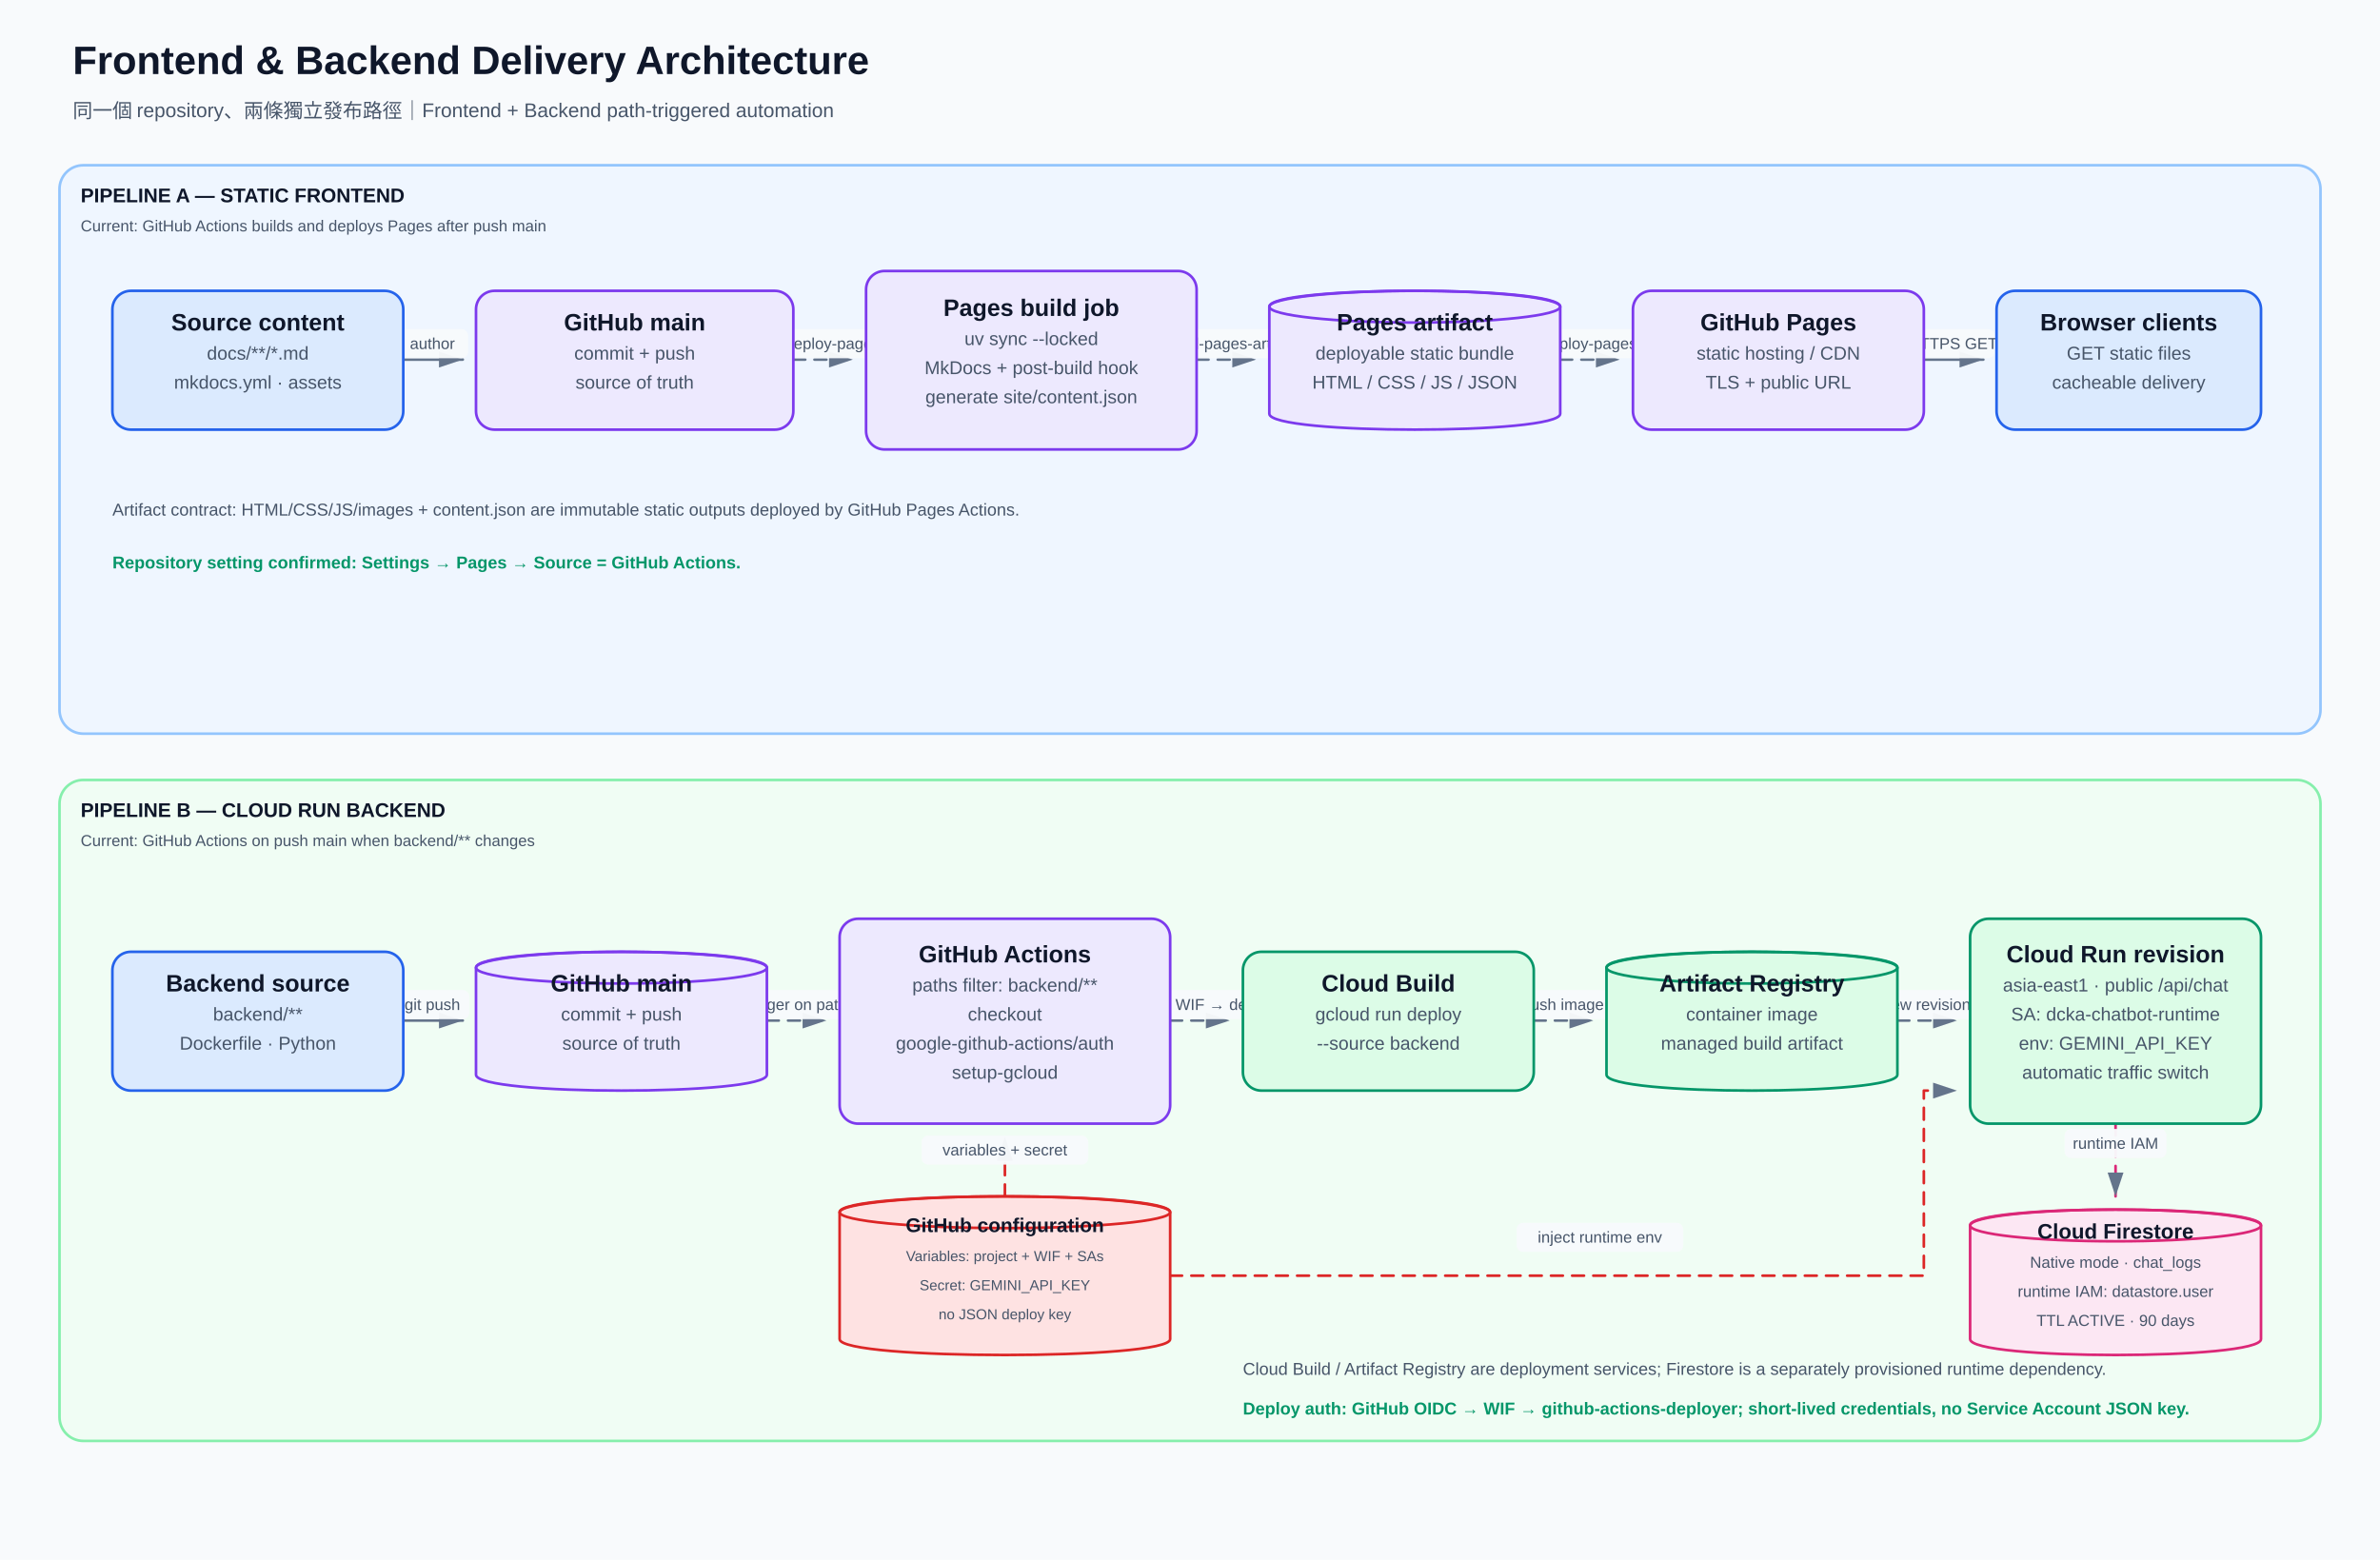
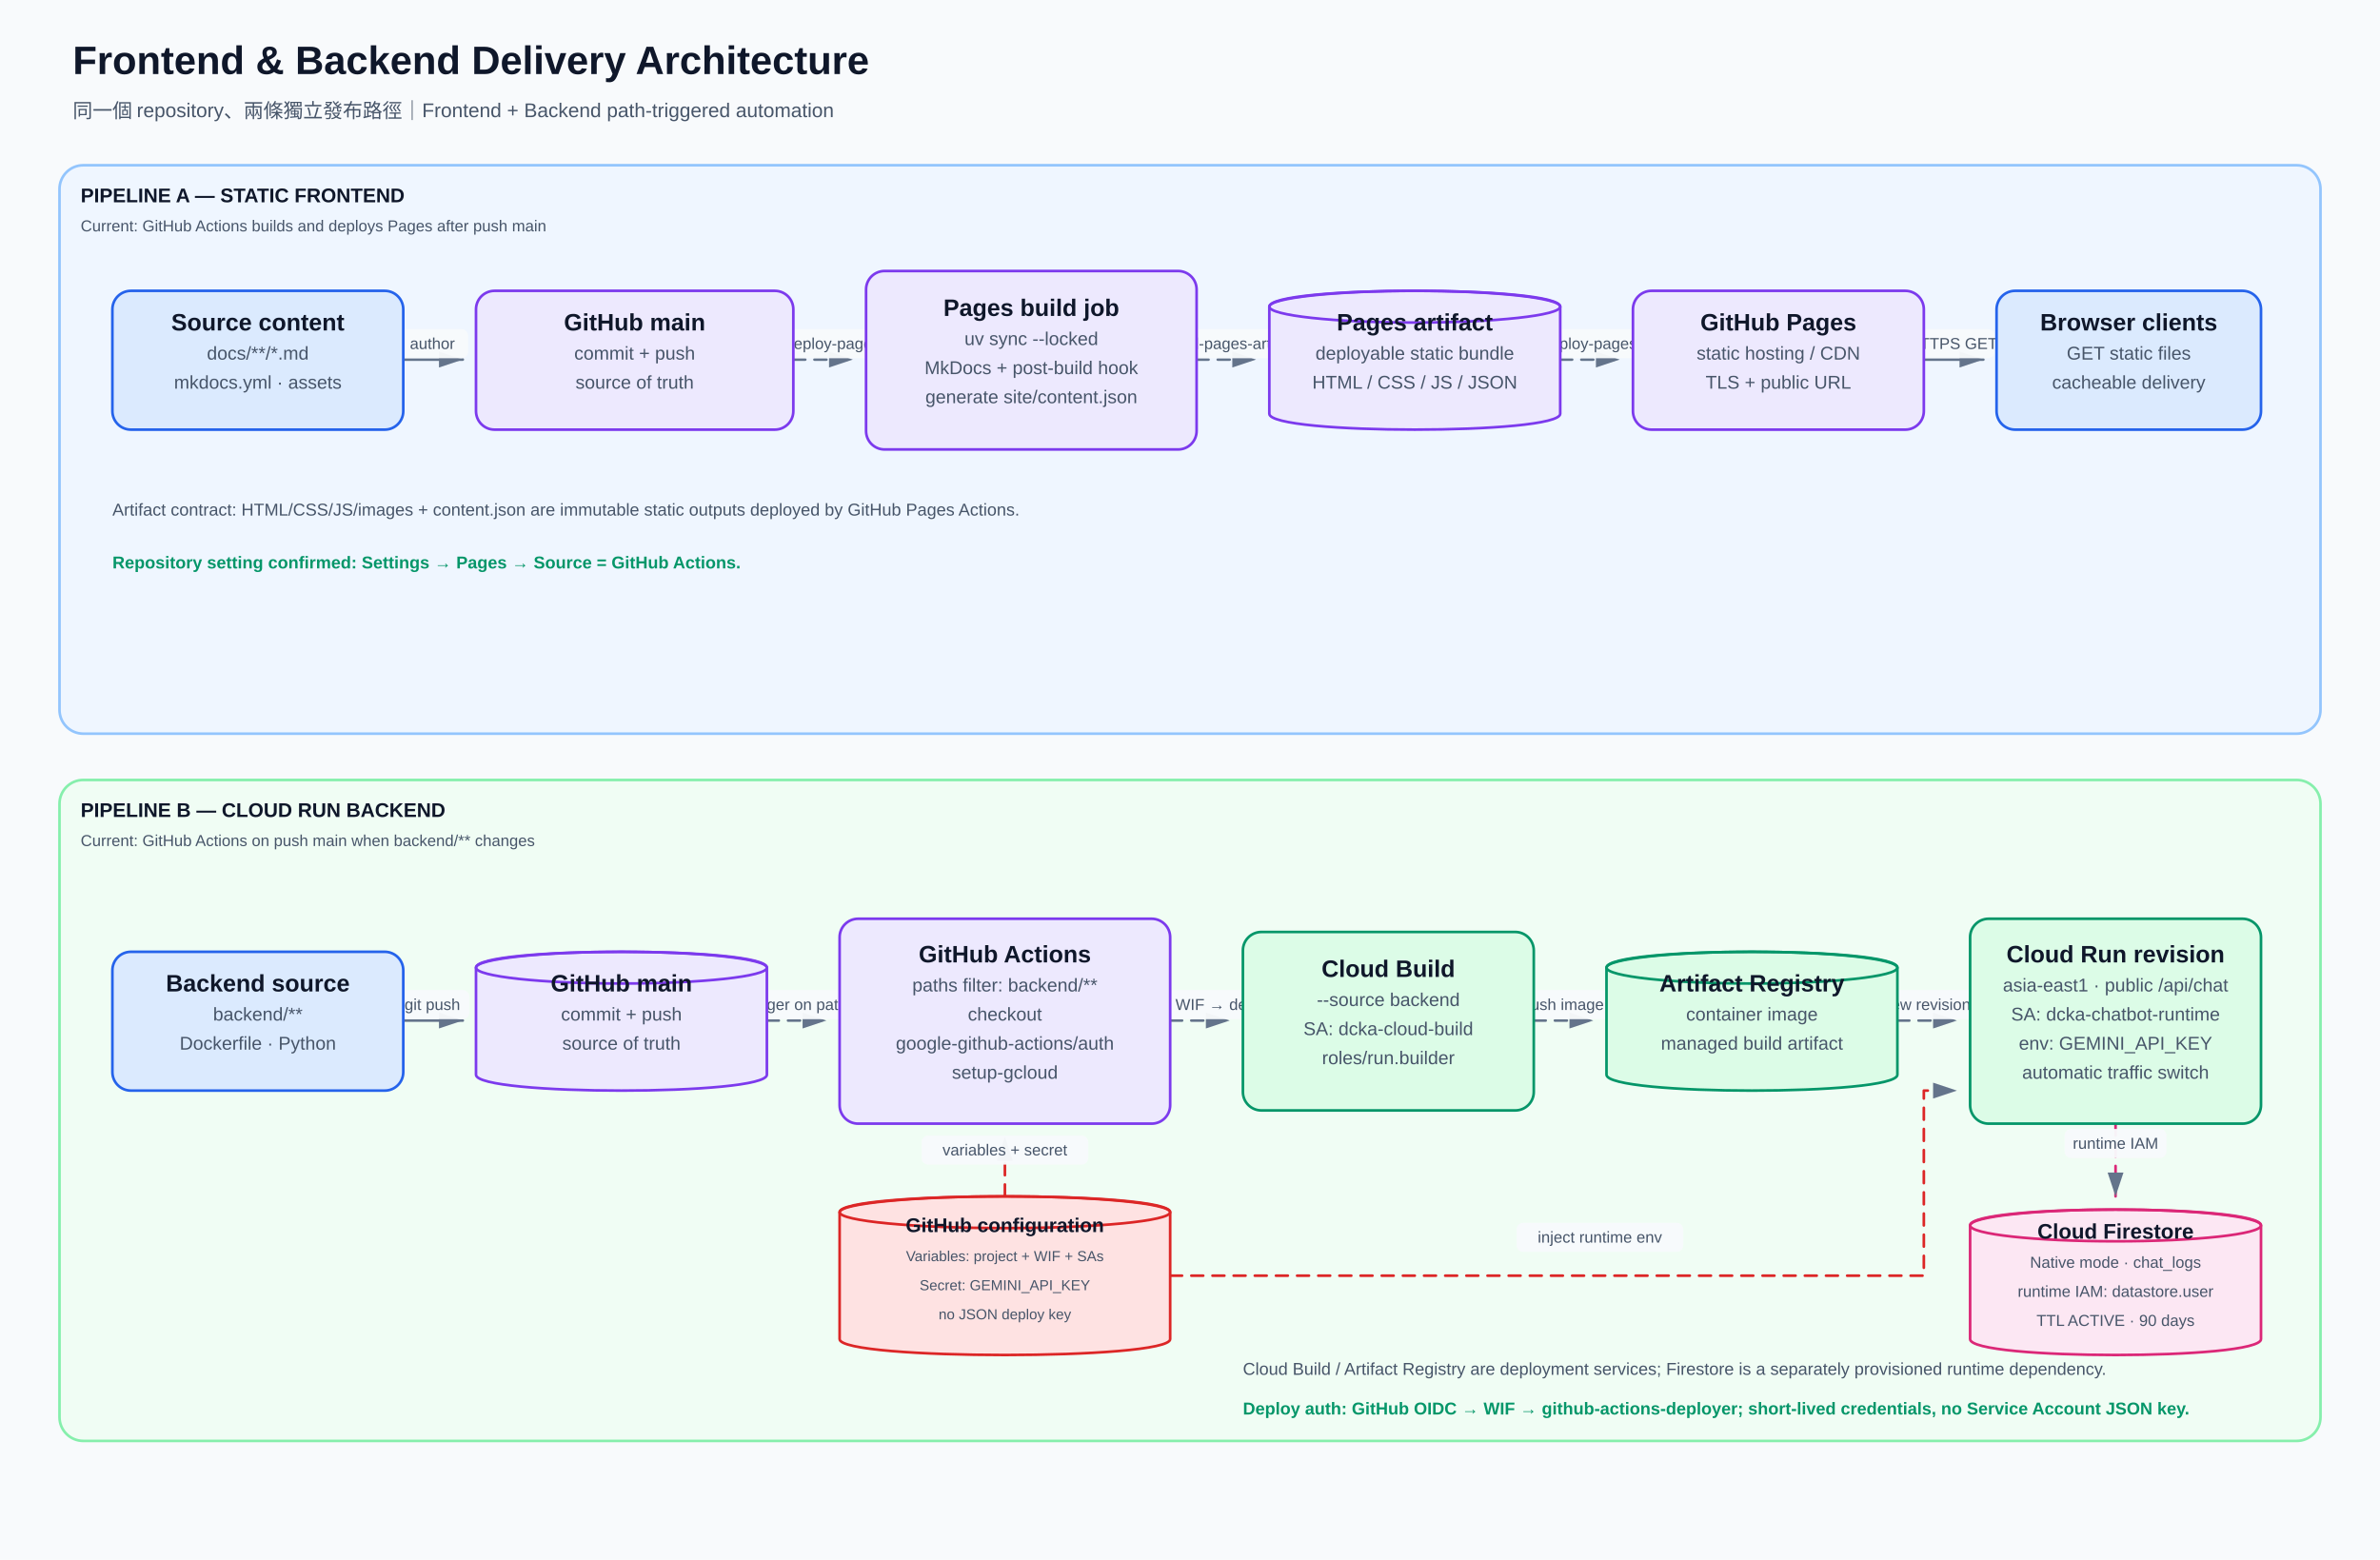
<svg xmlns="http://www.w3.org/2000/svg" width="1800" height="1180" viewBox="0 0 1800 1180">
  <defs>
    <marker id="arrow" markerWidth="10" markerHeight="10" refX="9" refY="3" orient="auto">
      <path d="M0,0 L0,6 L9,3 z" fill="#64748B" />
    </marker>
    <marker id="arrow-start" markerWidth="10" markerHeight="10" refX="1" refY="3" orient="auto">
      <path d="M9,0 L9,6 L0,3 z" fill="#64748B" />
    </marker>
  </defs>
  <rect width="1800" height="1180" fill="#F8FAFC" />
  <text x="55" y="56" font-family="Arial, PingFang TC, Microsoft JhengHei, sans-serif" font-size="30" font-weight="700" fill="#0F172A" text-anchor="start">Frontend &amp; Backend Delivery Architecture</text>
  <text x="55" y="89" font-family="Arial, PingFang TC, Microsoft JhengHei, sans-serif" font-size="15" font-weight="400" fill="#475569" text-anchor="start">同一個 repository、兩條獨立發布路徑｜Frontend + Backend path-triggered automation</text>
  <rect x="45" y="125" width="1710" height="430" rx="18" fill="#EFF6FF" stroke="#93C5FD" stroke-width="2" />
  <text x="61" y="153" font-family="Arial, PingFang TC, Microsoft JhengHei, sans-serif" font-size="15" font-weight="700" fill="#0F172A" text-anchor="start">PIPELINE A — STATIC FRONTEND</text>
  <text x="61" y="175" font-family="Arial, PingFang TC, Microsoft JhengHei, sans-serif" font-size="12" font-weight="400" fill="#475569" text-anchor="start">Current: GitHub Actions builds and deploys Pages after push main</text>
  <rect x="45" y="590" width="1710" height="500" rx="18" fill="#F0FDF4" stroke="#86EFAC" stroke-width="2" />
  <text x="61" y="618" font-family="Arial, PingFang TC, Microsoft JhengHei, sans-serif" font-size="15" font-weight="700" fill="#0F172A" text-anchor="start">PIPELINE B — CLOUD RUN BACKEND</text>
  <text x="61" y="640" font-family="Arial, PingFang TC, Microsoft JhengHei, sans-serif" font-size="12" font-weight="400" fill="#475569" text-anchor="start">Current: GitHub Actions on push main when backend/** changes</text>
  <polyline points="305,272 350,272" fill="none" stroke="#64748B" stroke-width="2" stroke-linejoin="round" stroke-linecap="round" marker-end="url(#arrow)" />
  <rect x="300.0" y="249" width="54" height="22" rx="5" fill="#F8FAFC" opacity="0.96" />
  <text x="327" y="264" font-family="Arial, PingFang TC, Microsoft JhengHei, sans-serif" font-size="12" font-weight="400" fill="#475569" text-anchor="middle">author</text>
  <polyline points="600,272 645,272" fill="none" stroke="#64748B" stroke-width="2" stroke-linejoin="round" stroke-linecap="round" marker-end="url(#arrow)" stroke-dasharray="9 7" />
  <rect x="538.0" y="249" width="168" height="22" rx="5" fill="#F8FAFC" opacity="0.96" />
  <text x="622" y="264" font-family="Arial, PingFang TC, Microsoft JhengHei, sans-serif" font-size="12" font-weight="400" fill="#475569" text-anchor="middle">trigger deploy-pages.yml</text>
  <polyline points="905,272 950,272" fill="none" stroke="#64748B" stroke-width="2" stroke-linejoin="round" stroke-linecap="round" marker-end="url(#arrow)" stroke-dasharray="9 7" />
  <rect x="853.5" y="249" width="147" height="22" rx="5" fill="#F8FAFC" opacity="0.96" />
  <text x="927" y="264" font-family="Arial, PingFang TC, Microsoft JhengHei, sans-serif" font-size="12" font-weight="400" fill="#475569" text-anchor="middle">upload-pages-artifact</text>
  <polyline points="1180,272 1225,272" fill="none" stroke="#64748B" stroke-width="2" stroke-linejoin="round" stroke-linecap="round" marker-end="url(#arrow)" stroke-dasharray="9 7" />
  <rect x="1160.0" y="249" width="84" height="22" rx="5" fill="#F8FAFC" opacity="0.96" />
  <text x="1202" y="264" font-family="Arial, PingFang TC, Microsoft JhengHei, sans-serif" font-size="12" font-weight="400" fill="#475569" text-anchor="middle">deploy-pages</text>
  <polyline points="1455,272 1500,272" fill="none" stroke="#64748B" stroke-width="2" stroke-linejoin="round" stroke-linecap="round" marker-end="url(#arrow)" />
  <rect x="1445.5" y="249" width="63" height="22" rx="5" fill="#F8FAFC" opacity="0.96" />
  <text x="1477" y="264" font-family="Arial, PingFang TC, Microsoft JhengHei, sans-serif" font-size="12" font-weight="400" fill="#475569" text-anchor="middle">HTTPS GET</text>
  <polyline points="305,772 350,772" fill="none" stroke="#64748B" stroke-width="2" stroke-linejoin="round" stroke-linecap="round" marker-end="url(#arrow)" />
  <rect x="299.0" y="749" width="56" height="22" rx="5" fill="#F8FAFC" opacity="0.96" />
  <text x="327" y="764" font-family="Arial, PingFang TC, Microsoft JhengHei, sans-serif" font-size="12" font-weight="400" fill="#475569" text-anchor="middle">git push</text>
  <polyline points="580,772 625,772" fill="none" stroke="#64748B" stroke-width="2" stroke-linejoin="round" stroke-linecap="round" marker-end="url(#arrow)" stroke-dasharray="9 7" />
  <rect x="549.5" y="749" width="105" height="22" rx="5" fill="#F8FAFC" opacity="0.96" />
  <text x="602" y="764" font-family="Arial, PingFang TC, Microsoft JhengHei, sans-serif" font-size="12" font-weight="400" fill="#475569" text-anchor="middle">trigger on path</text>
  <polyline points="885,772 930,772" fill="none" stroke="#64748B" stroke-width="2" stroke-linejoin="round" stroke-linecap="round" marker-end="url(#arrow)" stroke-dasharray="9 7" />
  <rect x="840.5" y="749" width="133" height="22" rx="5" fill="#F8FAFC" opacity="0.96" />
  <text x="907" y="764" font-family="Arial, PingFang TC, Microsoft JhengHei, sans-serif" font-size="12" font-weight="400" fill="#475569" text-anchor="middle">OIDC / WIF → deploy</text>
  <polyline points="1160,772 1205,772" fill="none" stroke="#64748B" stroke-width="2" stroke-linejoin="round" stroke-linecap="round" marker-end="url(#arrow)" stroke-dasharray="9 7" />
  <rect x="1147.0" y="749" width="70" height="22" rx="5" fill="#F8FAFC" opacity="0.96" />
  <text x="1182" y="764" font-family="Arial, PingFang TC, Microsoft JhengHei, sans-serif" font-size="12" font-weight="400" fill="#475569" text-anchor="middle">push image</text>
  <polyline points="1435,772 1480,772" fill="none" stroke="#64748B" stroke-width="2" stroke-linejoin="round" stroke-linecap="round" marker-end="url(#arrow)" stroke-dasharray="9 7" />
  <rect x="1415.0" y="749" width="84" height="22" rx="5" fill="#F8FAFC" opacity="0.96" />
  <text x="1457" y="764" font-family="Arial, PingFang TC, Microsoft JhengHei, sans-serif" font-size="12" font-weight="400" fill="#475569" text-anchor="middle">new revision</text>
  <polyline points="760,905 760,860" fill="none" stroke="#DC2626" stroke-width="2" stroke-linejoin="round" stroke-linecap="round" marker-end="url(#arrow)" stroke-dasharray="9 7" />
  <rect x="697.0" y="859" width="126" height="22" rx="5" fill="#F8FAFC" opacity="0.96" />
  <text x="760" y="874" font-family="Arial, PingFang TC, Microsoft JhengHei, sans-serif" font-size="12" font-weight="400" fill="#475569" text-anchor="middle">variables + secret</text>
  <polyline points="885,965 1455,965 1455,825 1480,825" fill="none" stroke="#DC2626" stroke-width="2" stroke-linejoin="round" stroke-linecap="round" marker-end="url(#arrow)" stroke-dasharray="9 7" />
  <rect x="1147.0" y="925" width="126" height="22" rx="5" fill="#F8FAFC" opacity="0.96" />
  <text x="1210" y="940" font-family="Arial, PingFang TC, Microsoft JhengHei, sans-serif" font-size="12" font-weight="400" fill="#475569" text-anchor="middle">inject runtime env</text>
  <polyline points="1600,850 1600,905" fill="none" stroke="#DB2777" stroke-width="2" stroke-linejoin="round" stroke-linecap="round" marker-end="url(#arrow)" stroke-dasharray="9 7" />
  <rect x="1561.5" y="854" width="77" height="22" rx="5" fill="#F8FAFC" opacity="0.96" />
  <text x="1600" y="869" font-family="Arial, PingFang TC, Microsoft JhengHei, sans-serif" font-size="12" font-weight="400" fill="#475569" text-anchor="middle">runtime IAM</text>
  <rect x="85" y="220" width="220" height="105" rx="14" fill="#DBEAFE" stroke="#2563EB" stroke-width="2" />
  <text x="195" y="250" font-family="Arial, PingFang TC, Microsoft JhengHei, sans-serif" font-size="18" font-weight="700" fill="#0F172A" text-anchor="middle">Source content</text>
  <text x="195" y="272" font-family="Arial, PingFang TC, Microsoft JhengHei, sans-serif" font-size="14" font-weight="400" fill="#475569" text-anchor="middle">docs/**/*.md</text>
  <text x="195" y="294" font-family="Arial, PingFang TC, Microsoft JhengHei, sans-serif" font-size="14" font-weight="400" fill="#475569" text-anchor="middle">mkdocs.yml · assets</text>
  <rect x="360" y="220" width="240" height="105" rx="14" fill="#EDE9FE" stroke="#7C3AED" stroke-width="2" />
  <text x="480" y="250" font-family="Arial, PingFang TC, Microsoft JhengHei, sans-serif" font-size="18" font-weight="700" fill="#0F172A" text-anchor="middle">GitHub main</text>
  <text x="480" y="272" font-family="Arial, PingFang TC, Microsoft JhengHei, sans-serif" font-size="14" font-weight="400" fill="#475569" text-anchor="middle">commit + push</text>
  <text x="480" y="294" font-family="Arial, PingFang TC, Microsoft JhengHei, sans-serif" font-size="14" font-weight="400" fill="#475569" text-anchor="middle">source of truth</text>
  <rect x="655" y="205" width="250" height="135" rx="14" fill="#EDE9FE" stroke="#7C3AED" stroke-width="2" />
  <text x="780" y="239" font-family="Arial, PingFang TC, Microsoft JhengHei, sans-serif" font-size="18" font-weight="700" fill="#0F172A" text-anchor="middle">Pages build job</text>
  <text x="780" y="261" font-family="Arial, PingFang TC, Microsoft JhengHei, sans-serif" font-size="14" font-weight="400" fill="#475569" text-anchor="middle">uv sync --locked</text>
  <text x="780" y="283" font-family="Arial, PingFang TC, Microsoft JhengHei, sans-serif" font-size="14" font-weight="400" fill="#475569" text-anchor="middle">MkDocs + post-build hook</text>
  <text x="780" y="305" font-family="Arial, PingFang TC, Microsoft JhengHei, sans-serif" font-size="14" font-weight="400" fill="#475569" text-anchor="middle">generate site/content.json</text>
  <path d="M 960 232 C 960 216, 1180 216, 1180 232 L 1180 313 C 1180 329, 960 329, 960 313 Z" fill="#EDE9FE" stroke="#7C3AED" stroke-width="2" />
  <ellipse cx="1070.0" cy="232" rx="110.0" ry="12" fill="none" stroke="#7C3AED" stroke-width="2" />
  <text x="1070" y="250" font-family="Arial, PingFang TC, Microsoft JhengHei, sans-serif" font-size="18" font-weight="700" fill="#0F172A" text-anchor="middle">Pages artifact</text>
  <text x="1070" y="272" font-family="Arial, PingFang TC, Microsoft JhengHei, sans-serif" font-size="14" font-weight="400" fill="#475569" text-anchor="middle">deployable static bundle</text>
  <text x="1070" y="294" font-family="Arial, PingFang TC, Microsoft JhengHei, sans-serif" font-size="14" font-weight="400" fill="#475569" text-anchor="middle">HTML / CSS / JS / JSON</text>
  <rect x="1235" y="220" width="220" height="105" rx="14" fill="#EDE9FE" stroke="#7C3AED" stroke-width="2" />
  <text x="1345" y="250" font-family="Arial, PingFang TC, Microsoft JhengHei, sans-serif" font-size="18" font-weight="700" fill="#0F172A" text-anchor="middle">GitHub Pages</text>
  <text x="1345" y="272" font-family="Arial, PingFang TC, Microsoft JhengHei, sans-serif" font-size="14" font-weight="400" fill="#475569" text-anchor="middle">static hosting / CDN</text>
  <text x="1345" y="294" font-family="Arial, PingFang TC, Microsoft JhengHei, sans-serif" font-size="14" font-weight="400" fill="#475569" text-anchor="middle">TLS + public URL</text>
  <rect x="1510" y="220" width="200" height="105" rx="14" fill="#DBEAFE" stroke="#2563EB" stroke-width="2" />
  <text x="1610" y="250" font-family="Arial, PingFang TC, Microsoft JhengHei, sans-serif" font-size="18" font-weight="700" fill="#0F172A" text-anchor="middle">Browser clients</text>
  <text x="1610" y="272" font-family="Arial, PingFang TC, Microsoft JhengHei, sans-serif" font-size="14" font-weight="400" fill="#475569" text-anchor="middle">GET static files</text>
  <text x="1610" y="294" font-family="Arial, PingFang TC, Microsoft JhengHei, sans-serif" font-size="14" font-weight="400" fill="#475569" text-anchor="middle">cacheable delivery</text>
  <rect x="85" y="720" width="220" height="105" rx="14" fill="#DBEAFE" stroke="#2563EB" stroke-width="2" />
  <text x="195" y="750" font-family="Arial, PingFang TC, Microsoft JhengHei, sans-serif" font-size="18" font-weight="700" fill="#0F172A" text-anchor="middle">Backend source</text>
  <text x="195" y="772" font-family="Arial, PingFang TC, Microsoft JhengHei, sans-serif" font-size="14" font-weight="400" fill="#475569" text-anchor="middle">backend/**</text>
  <text x="195" y="794" font-family="Arial, PingFang TC, Microsoft JhengHei, sans-serif" font-size="14" font-weight="400" fill="#475569" text-anchor="middle">Dockerfile · Python</text>
  <path d="M 360 732 C 360 716, 580 716, 580 732 L 580 813 C 580 829, 360 829, 360 813 Z" fill="#EDE9FE" stroke="#7C3AED" stroke-width="2" />
  <ellipse cx="470.0" cy="732" rx="110.0" ry="12" fill="none" stroke="#7C3AED" stroke-width="2" />
  <text x="470" y="750" font-family="Arial, PingFang TC, Microsoft JhengHei, sans-serif" font-size="18" font-weight="700" fill="#0F172A" text-anchor="middle">GitHub main</text>
  <text x="470" y="772" font-family="Arial, PingFang TC, Microsoft JhengHei, sans-serif" font-size="14" font-weight="400" fill="#475569" text-anchor="middle">commit + push</text>
  <text x="470" y="794" font-family="Arial, PingFang TC, Microsoft JhengHei, sans-serif" font-size="14" font-weight="400" fill="#475569" text-anchor="middle">source of truth</text>
  <rect x="635" y="695" width="250" height="155" rx="14" fill="#EDE9FE" stroke="#7C3AED" stroke-width="2" />
  <text x="760" y="728" font-family="Arial, PingFang TC, Microsoft JhengHei, sans-serif" font-size="18" font-weight="700" fill="#0F172A" text-anchor="middle">GitHub Actions</text>
  <text x="760" y="750" font-family="Arial, PingFang TC, Microsoft JhengHei, sans-serif" font-size="14" font-weight="400" fill="#475569" text-anchor="middle">paths filter: backend/**</text>
  <text x="760" y="772" font-family="Arial, PingFang TC, Microsoft JhengHei, sans-serif" font-size="14" font-weight="400" fill="#475569" text-anchor="middle">checkout</text>
  <text x="760" y="794" font-family="Arial, PingFang TC, Microsoft JhengHei, sans-serif" font-size="14" font-weight="400" fill="#475569" text-anchor="middle">google-github-actions/auth</text>
  <text x="760" y="816" font-family="Arial, PingFang TC, Microsoft JhengHei, sans-serif" font-size="14" font-weight="400" fill="#475569" text-anchor="middle">setup-gcloud</text>
  <path d="M 635 917 C 635 901, 885 901, 885 917 L 885 1013 C 885 1029, 635 1029, 635 1013 Z" fill="#FEE2E2" stroke="#DC2626" stroke-width="2" />
  <ellipse cx="760.0" cy="917" rx="125.0" ry="12" fill="none" stroke="#DC2626" stroke-width="2" />
  <text x="760" y="932" font-family="Arial, PingFang TC, Microsoft JhengHei, sans-serif" font-size="15" font-weight="700" fill="#0F172A" text-anchor="middle">GitHub configuration</text>
  <text x="760" y="954" font-family="Arial, PingFang TC, Microsoft JhengHei, sans-serif" font-size="11" font-weight="400" fill="#475569" text-anchor="middle">Variables: project + WIF + SAs</text>
  <text x="760" y="976" font-family="Arial, PingFang TC, Microsoft JhengHei, sans-serif" font-size="11" font-weight="400" fill="#475569" text-anchor="middle">Secret: GEMINI_API_KEY</text>
  <text x="760" y="998" font-family="Arial, PingFang TC, Microsoft JhengHei, sans-serif" font-size="11" font-weight="400" fill="#475569" text-anchor="middle">no JSON deploy key</text>
-   <rect x="940" y="720" width="220" height="105" rx="14" fill="#DCFCE7" stroke="#059669" stroke-width="2" />
-   <text x="1050" y="750" font-family="Arial, PingFang TC, Microsoft JhengHei, sans-serif" font-size="18" font-weight="700" fill="#0F172A" text-anchor="middle">Cloud Build</text>
-   <text x="1050" y="772" font-family="Arial, PingFang TC, Microsoft JhengHei, sans-serif" font-size="14" font-weight="400" fill="#475569" text-anchor="middle">gcloud run deploy</text>
-   <text x="1050" y="794" font-family="Arial, PingFang TC, Microsoft JhengHei, sans-serif" font-size="14" font-weight="400" fill="#475569" text-anchor="middle">--source backend</text>
+   <rect x="940" y="705" width="220" height="135" rx="14" fill="#DCFCE7" stroke="#059669" stroke-width="2" />
+   <text x="1050" y="739" font-family="Arial, PingFang TC, Microsoft JhengHei, sans-serif" font-size="18" font-weight="700" fill="#0F172A" text-anchor="middle">Cloud Build</text>
+   <text x="1050" y="761" font-family="Arial, PingFang TC, Microsoft JhengHei, sans-serif" font-size="14" font-weight="400" fill="#475569" text-anchor="middle">--source backend</text>
+   <text x="1050" y="783" font-family="Arial, PingFang TC, Microsoft JhengHei, sans-serif" font-size="14" font-weight="400" fill="#475569" text-anchor="middle">SA: dcka-cloud-build</text>
+   <text x="1050" y="805" font-family="Arial, PingFang TC, Microsoft JhengHei, sans-serif" font-size="14" font-weight="400" fill="#475569" text-anchor="middle">roles/run.builder</text>
  <path d="M 1215 732 C 1215 716, 1435 716, 1435 732 L 1435 813 C 1435 829, 1215 829, 1215 813 Z" fill="#DCFCE7" stroke="#059669" stroke-width="2" />
  <ellipse cx="1325.0" cy="732" rx="110.0" ry="12" fill="none" stroke="#059669" stroke-width="2" />
  <text x="1325" y="750" font-family="Arial, PingFang TC, Microsoft JhengHei, sans-serif" font-size="18" font-weight="700" fill="#0F172A" text-anchor="middle">Artifact Registry</text>
  <text x="1325" y="772" font-family="Arial, PingFang TC, Microsoft JhengHei, sans-serif" font-size="14" font-weight="400" fill="#475569" text-anchor="middle">container image</text>
  <text x="1325" y="794" font-family="Arial, PingFang TC, Microsoft JhengHei, sans-serif" font-size="14" font-weight="400" fill="#475569" text-anchor="middle">managed build artifact</text>
  <rect x="1490" y="695" width="220" height="155" rx="14" fill="#DCFCE7" stroke="#059669" stroke-width="2" />
  <text x="1600" y="728" font-family="Arial, PingFang TC, Microsoft JhengHei, sans-serif" font-size="18" font-weight="700" fill="#0F172A" text-anchor="middle">Cloud Run revision</text>
  <text x="1600" y="750" font-family="Arial, PingFang TC, Microsoft JhengHei, sans-serif" font-size="14" font-weight="400" fill="#475569" text-anchor="middle">asia-east1 · public /api/chat</text>
  <text x="1600" y="772" font-family="Arial, PingFang TC, Microsoft JhengHei, sans-serif" font-size="14" font-weight="400" fill="#475569" text-anchor="middle">SA: dcka-chatbot-runtime</text>
  <text x="1600" y="794" font-family="Arial, PingFang TC, Microsoft JhengHei, sans-serif" font-size="14" font-weight="400" fill="#475569" text-anchor="middle">env: GEMINI_API_KEY</text>
  <text x="1600" y="816" font-family="Arial, PingFang TC, Microsoft JhengHei, sans-serif" font-size="14" font-weight="400" fill="#475569" text-anchor="middle">automatic traffic switch</text>
  <path d="M 1490 927 C 1490 911, 1710 911, 1710 927 L 1710 1013 C 1710 1029, 1490 1029, 1490 1013 Z" fill="#FCE7F3" stroke="#DB2777" stroke-width="2" />
  <ellipse cx="1600.0" cy="927" rx="110.0" ry="12" fill="none" stroke="#DB2777" stroke-width="2" />
  <text x="1600" y="937" font-family="Arial, PingFang TC, Microsoft JhengHei, sans-serif" font-size="16" font-weight="700" fill="#0F172A" text-anchor="middle">Cloud Firestore</text>
  <text x="1600" y="959" font-family="Arial, PingFang TC, Microsoft JhengHei, sans-serif" font-size="12" font-weight="400" fill="#475569" text-anchor="middle">Native mode · chat_logs</text>
  <text x="1600" y="981" font-family="Arial, PingFang TC, Microsoft JhengHei, sans-serif" font-size="12" font-weight="400" fill="#475569" text-anchor="middle">runtime IAM: datastore.user</text>
  <text x="1600" y="1003" font-family="Arial, PingFang TC, Microsoft JhengHei, sans-serif" font-size="12" font-weight="400" fill="#475569" text-anchor="middle">TTL ACTIVE · 90 days</text>
  <text x="85" y="390" font-family="Arial, PingFang TC, Microsoft JhengHei, sans-serif" font-size="13" font-weight="400" fill="#475569" text-anchor="start">Artifact contract: HTML/CSS/JS/images + content.json are immutable static outputs deployed by GitHub Pages Actions.</text>
  <text x="85" y="430" font-family="Arial, PingFang TC, Microsoft JhengHei, sans-serif" font-size="13" font-weight="700" fill="#059669" text-anchor="start">Repository setting confirmed: Settings → Pages → Source = GitHub Actions.</text>
  <text x="940" y="1040" font-family="Arial, PingFang TC, Microsoft JhengHei, sans-serif" font-size="13" font-weight="400" fill="#475569" text-anchor="start">Cloud Build / Artifact Registry are deployment services; Firestore is a separately provisioned runtime dependency.</text>
  <text x="940" y="1070" font-family="Arial, PingFang TC, Microsoft JhengHei, sans-serif" font-size="13" font-weight="700" fill="#059669" text-anchor="start">Deploy auth: GitHub OIDC → WIF → github-actions-deployer; short-lived credentials, no Service Account JSON key.</text>
</svg>
